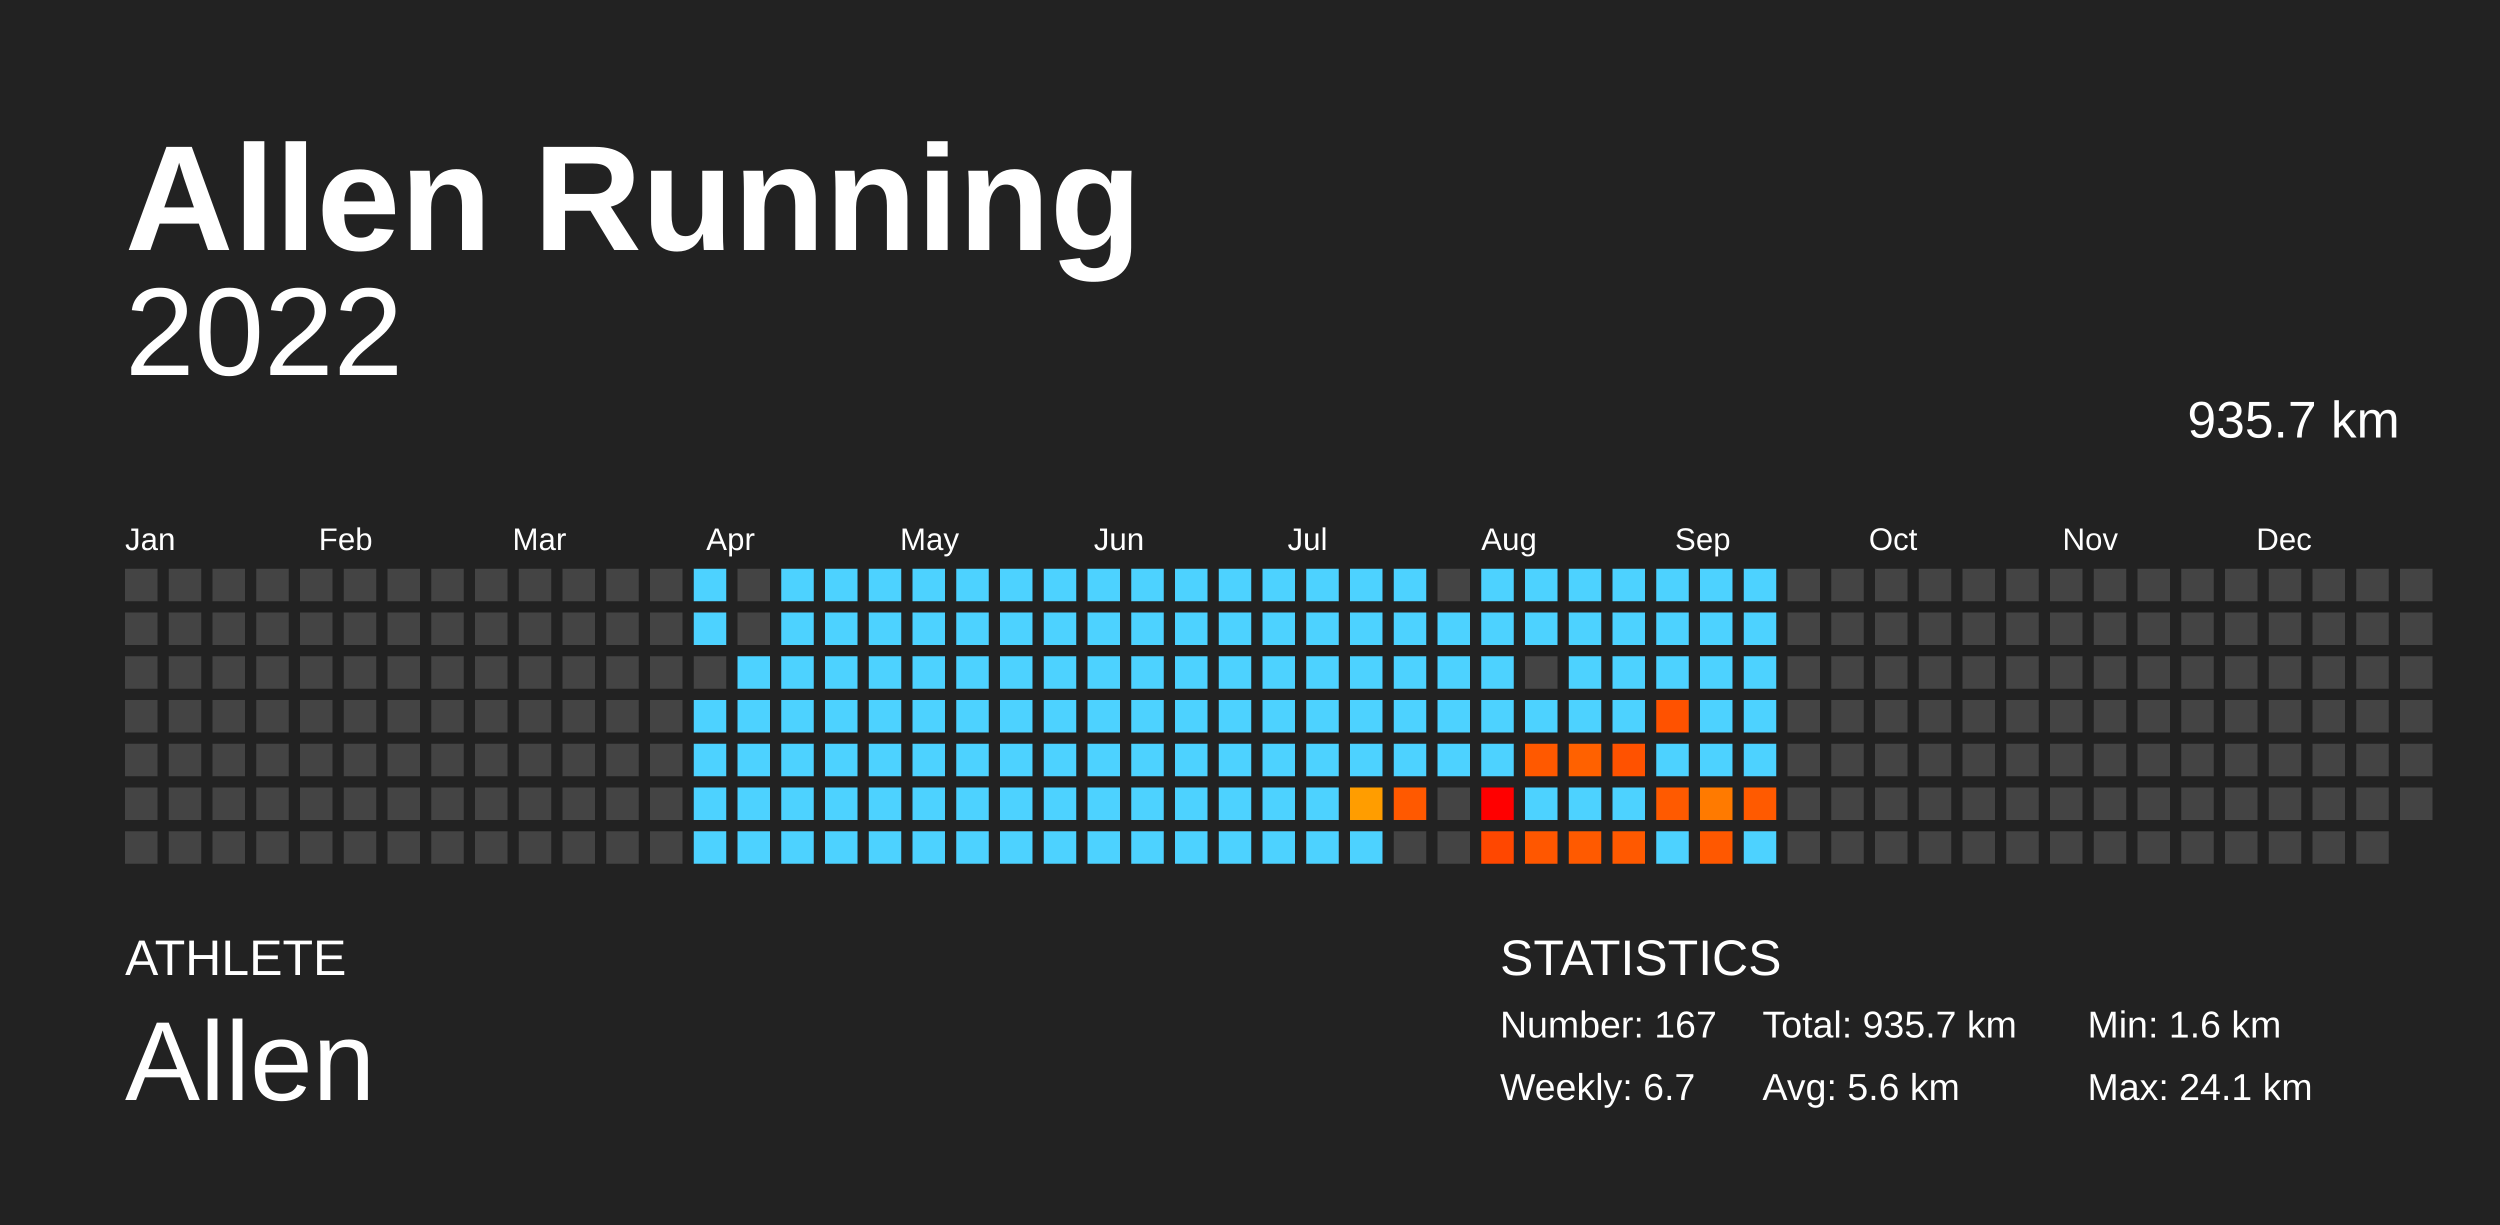
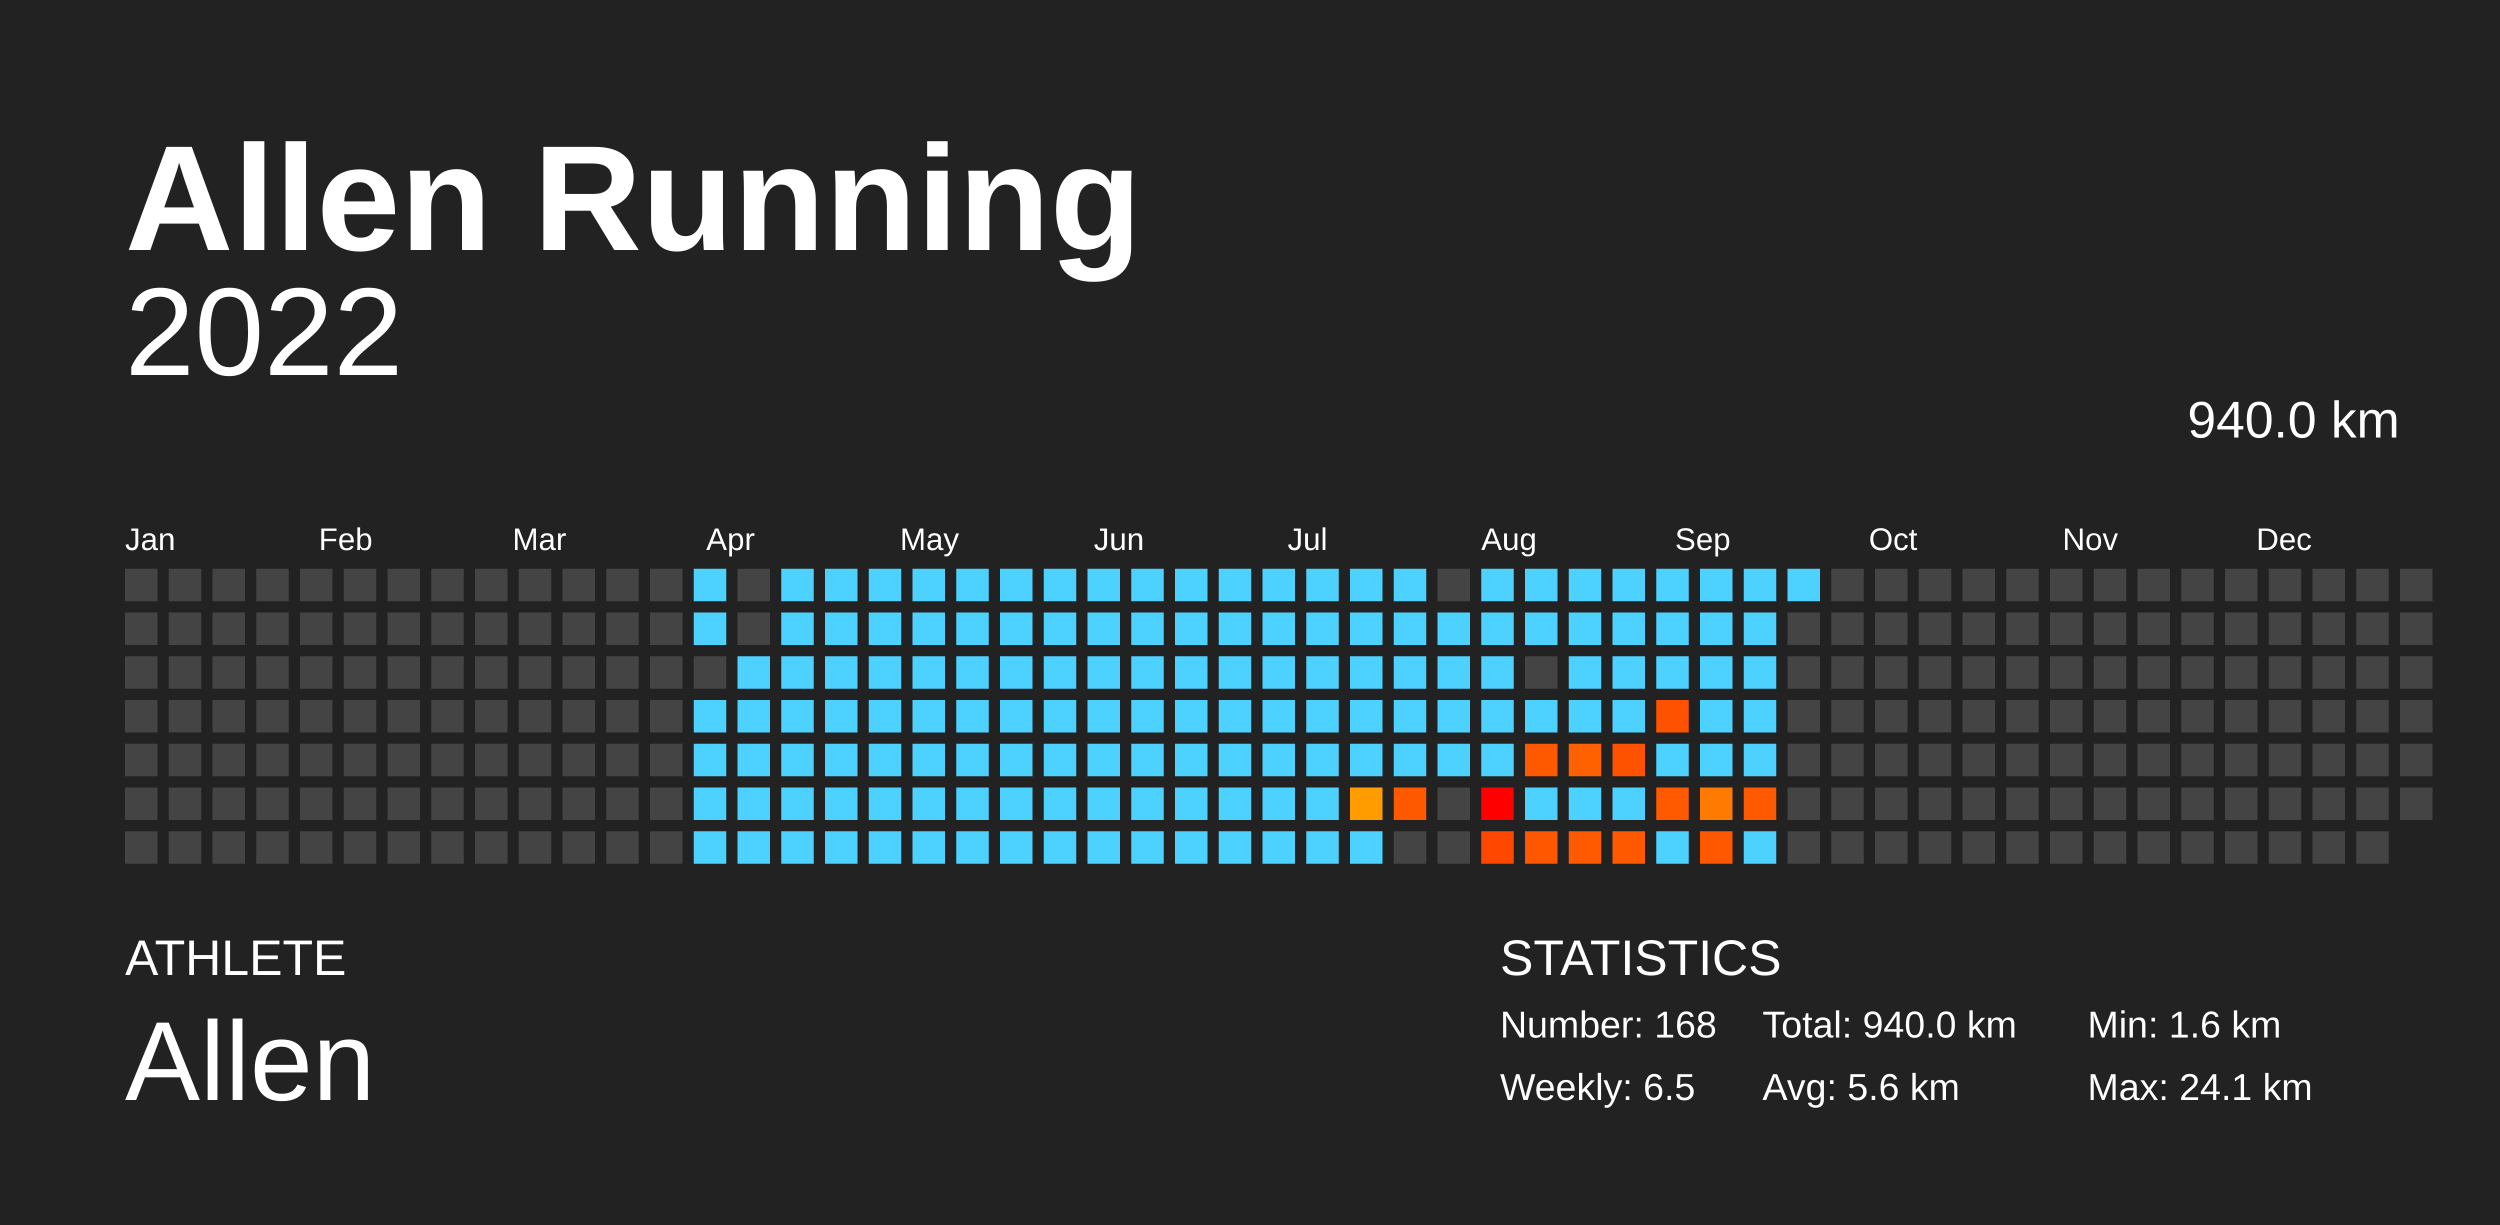
<svg xmlns="http://www.w3.org/2000/svg" baseProfile="full" height="98mm" version="1.1" viewBox="0,0,200,98" width="200mm">
  <defs />
  <rect fill="#222222" height="98" width="200" x="0" y="0" />
  <text fill="#FFFFFF" style="font-size:12px; font-family:Arial; font-weight:bold;" x="10" y="20">Allen Running</text>
  <text fill="#FFFFFF" style="font-size:4px; font-family:Arial" x="10" y="78">ATHLETE</text>
  <text fill="#FFFFFF" style="font-size:9px; font-family:Arial" x="10" y="88">Allen</text>
  <text fill="#FFFFFF" style="font-size:4px; font-family:Arial" x="120" y="78">STATISTICS</text>
-   <text fill="#FFFFFF" style="font-size:3px; font-family:Arial" x="120" y="83">Number: 167</text>
-   <text fill="#FFFFFF" style="font-size:3px; font-family:Arial" x="120" y="88">Weekly: 6.7</text>
-   <text fill="#FFFFFF" style="font-size:3px; font-family:Arial" x="141" y="83">Total: 935.7 km</text>
+   <text fill="#FFFFFF" style="font-size:3px; font-family:Arial" x="120" y="83">Number: 168</text>
+   <text fill="#FFFFFF" style="font-size:3px; font-family:Arial" x="120" y="88">Weekly: 6.5</text>
+   <text fill="#FFFFFF" style="font-size:3px; font-family:Arial" x="141" y="83">Total: 940.0 km</text>
  <text fill="#FFFFFF" style="font-size:3px; font-family:Arial" x="141" y="88">Avg: 5.6 km</text>
  <text fill="#FFFFFF" style="font-size:3px; font-family:Arial" x="167" y="83">Min: 1.6 km</text>
  <text fill="#FFFFFF" style="font-size:3px; font-family:Arial" x="167" y="88">Max: 24.1 km</text>
  <text alignment-baseline="hanging" fill="#FFFFFF" style="font-size:10.0px; font-family:Arial;" x="10" y="30">2022</text>
-   <text alignment-baseline="hanging" fill="#FFFFFF" style="font-size:4.125px; font-family:Arial;" x="175" y="35">935.7 km</text>
+   <text alignment-baseline="hanging" fill="#FFFFFF" style="font-size:4.125px; font-family:Arial;" x="175" y="35">940.0 km</text>
  <text fill="#FFFFFF" style="font-size:2.5px; font-family:Arial" x="10.0" y="44">Jan</text>
  <text fill="#FFFFFF" style="font-size:2.5px; font-family:Arial" x="25.5" y="44">Feb</text>
  <text fill="#FFFFFF" style="font-size:2.5px; font-family:Arial" x="41.0" y="44">Mar</text>
  <text fill="#FFFFFF" style="font-size:2.5px; font-family:Arial" x="56.5" y="44">Apr</text>
  <text fill="#FFFFFF" style="font-size:2.5px; font-family:Arial" x="72.0" y="44">May</text>
  <text fill="#FFFFFF" style="font-size:2.5px; font-family:Arial" x="87.5" y="44">Jun</text>
  <text fill="#FFFFFF" style="font-size:2.5px; font-family:Arial" x="103.0" y="44">Jul</text>
  <text fill="#FFFFFF" style="font-size:2.5px; font-family:Arial" x="118.5" y="44">Aug</text>
  <text fill="#FFFFFF" style="font-size:2.5px; font-family:Arial" x="134.0" y="44">Sep</text>
  <text fill="#FFFFFF" style="font-size:2.5px; font-family:Arial" x="149.5" y="44">Oct</text>
  <text fill="#FFFFFF" style="font-size:2.5px; font-family:Arial" x="165.0" y="44">Nov</text>
  <text fill="#FFFFFF" style="font-size:2.5px; font-family:Arial" x="180.5" y="44">Dec</text>
  <rect fill="#444444" height="2.6" width="2.6" x="10.0" y="45.5" />
  <rect fill="#444444" height="2.6" width="2.6" x="10.0" y="49.0" />
  <rect fill="#444444" height="2.6" width="2.6" x="10.0" y="52.5" />
  <rect fill="#444444" height="2.6" width="2.6" x="10.0" y="56.0" />
  <rect fill="#444444" height="2.6" width="2.6" x="10.0" y="59.5" />
  <rect fill="#444444" height="2.6" width="2.6" x="10.0" y="63.0" />
  <rect fill="#444444" height="2.6" width="2.6" x="10.0" y="66.5" />
  <rect fill="#444444" height="2.6" width="2.6" x="13.5" y="45.5" />
  <rect fill="#444444" height="2.6" width="2.6" x="13.5" y="49.0" />
  <rect fill="#444444" height="2.6" width="2.6" x="13.5" y="52.5" />
  <rect fill="#444444" height="2.6" width="2.6" x="13.5" y="56.0" />
  <rect fill="#444444" height="2.6" width="2.6" x="13.5" y="59.5" />
  <rect fill="#444444" height="2.6" width="2.6" x="13.5" y="63.0" />
  <rect fill="#444444" height="2.6" width="2.6" x="13.5" y="66.5" />
  <rect fill="#444444" height="2.6" width="2.6" x="17.0" y="45.5" />
  <rect fill="#444444" height="2.6" width="2.6" x="17.0" y="49.0" />
  <rect fill="#444444" height="2.6" width="2.6" x="17.0" y="52.5" />
  <rect fill="#444444" height="2.6" width="2.6" x="17.0" y="56.0" />
  <rect fill="#444444" height="2.6" width="2.6" x="17.0" y="59.5" />
  <rect fill="#444444" height="2.6" width="2.6" x="17.0" y="63.0" />
  <rect fill="#444444" height="2.6" width="2.6" x="17.0" y="66.5" />
  <rect fill="#444444" height="2.6" width="2.6" x="20.5" y="45.5" />
  <rect fill="#444444" height="2.6" width="2.6" x="20.5" y="49.0" />
  <rect fill="#444444" height="2.6" width="2.6" x="20.5" y="52.5" />
  <rect fill="#444444" height="2.6" width="2.6" x="20.5" y="56.0" />
  <rect fill="#444444" height="2.6" width="2.6" x="20.5" y="59.5" />
  <rect fill="#444444" height="2.6" width="2.6" x="20.5" y="63.0" />
  <rect fill="#444444" height="2.6" width="2.6" x="20.5" y="66.5" />
  <rect fill="#444444" height="2.6" width="2.6" x="24.0" y="45.5" />
  <rect fill="#444444" height="2.6" width="2.6" x="24.0" y="49.0" />
  <rect fill="#444444" height="2.6" width="2.6" x="24.0" y="52.5" />
  <rect fill="#444444" height="2.6" width="2.6" x="24.0" y="56.0" />
  <rect fill="#444444" height="2.6" width="2.6" x="24.0" y="59.5" />
  <rect fill="#444444" height="2.6" width="2.6" x="24.0" y="63.0" />
  <rect fill="#444444" height="2.6" width="2.6" x="24.0" y="66.5" />
  <rect fill="#444444" height="2.6" width="2.6" x="27.5" y="45.5" />
  <rect fill="#444444" height="2.6" width="2.6" x="27.5" y="49.0" />
  <rect fill="#444444" height="2.6" width="2.6" x="27.5" y="52.5" />
  <rect fill="#444444" height="2.6" width="2.6" x="27.5" y="56.0" />
  <rect fill="#444444" height="2.6" width="2.6" x="27.5" y="59.5" />
  <rect fill="#444444" height="2.6" width="2.6" x="27.5" y="63.0" />
  <rect fill="#444444" height="2.6" width="2.6" x="27.5" y="66.5" />
  <rect fill="#444444" height="2.6" width="2.6" x="31.0" y="45.5" />
  <rect fill="#444444" height="2.6" width="2.6" x="31.0" y="49.0" />
  <rect fill="#444444" height="2.6" width="2.6" x="31.0" y="52.5" />
  <rect fill="#444444" height="2.6" width="2.6" x="31.0" y="56.0" />
  <rect fill="#444444" height="2.6" width="2.6" x="31.0" y="59.5" />
  <rect fill="#444444" height="2.6" width="2.6" x="31.0" y="63.0" />
  <rect fill="#444444" height="2.6" width="2.6" x="31.0" y="66.5" />
  <rect fill="#444444" height="2.6" width="2.6" x="34.5" y="45.5" />
  <rect fill="#444444" height="2.6" width="2.6" x="34.5" y="49.0" />
  <rect fill="#444444" height="2.6" width="2.6" x="34.5" y="52.5" />
  <rect fill="#444444" height="2.6" width="2.6" x="34.5" y="56.0" />
  <rect fill="#444444" height="2.6" width="2.6" x="34.5" y="59.5" />
  <rect fill="#444444" height="2.6" width="2.6" x="34.5" y="63.0" />
  <rect fill="#444444" height="2.6" width="2.6" x="34.5" y="66.5" />
  <rect fill="#444444" height="2.6" width="2.6" x="38.0" y="45.5" />
  <rect fill="#444444" height="2.6" width="2.6" x="38.0" y="49.0" />
  <rect fill="#444444" height="2.6" width="2.6" x="38.0" y="52.5" />
  <rect fill="#444444" height="2.6" width="2.6" x="38.0" y="56.0" />
  <rect fill="#444444" height="2.6" width="2.6" x="38.0" y="59.5" />
  <rect fill="#444444" height="2.6" width="2.6" x="38.0" y="63.0" />
  <rect fill="#444444" height="2.6" width="2.6" x="38.0" y="66.5" />
  <rect fill="#444444" height="2.6" width="2.6" x="41.5" y="45.5" />
  <rect fill="#444444" height="2.6" width="2.6" x="41.5" y="49.0" />
  <rect fill="#444444" height="2.6" width="2.6" x="41.5" y="52.5" />
  <rect fill="#444444" height="2.6" width="2.6" x="41.5" y="56.0" />
  <rect fill="#444444" height="2.6" width="2.6" x="41.5" y="59.5" />
  <rect fill="#444444" height="2.6" width="2.6" x="41.5" y="63.0" />
  <rect fill="#444444" height="2.6" width="2.6" x="41.5" y="66.5" />
  <rect fill="#444444" height="2.6" width="2.6" x="45.0" y="45.5" />
  <rect fill="#444444" height="2.6" width="2.6" x="45.0" y="49.0" />
  <rect fill="#444444" height="2.6" width="2.6" x="45.0" y="52.5" />
  <rect fill="#444444" height="2.6" width="2.6" x="45.0" y="56.0" />
  <rect fill="#444444" height="2.6" width="2.6" x="45.0" y="59.5" />
  <rect fill="#444444" height="2.6" width="2.6" x="45.0" y="63.0" />
  <rect fill="#444444" height="2.6" width="2.6" x="45.0" y="66.5" />
  <rect fill="#444444" height="2.6" width="2.6" x="48.5" y="45.5" />
  <rect fill="#444444" height="2.6" width="2.6" x="48.5" y="49.0" />
  <rect fill="#444444" height="2.6" width="2.6" x="48.5" y="52.5" />
  <rect fill="#444444" height="2.6" width="2.6" x="48.5" y="56.0" />
  <rect fill="#444444" height="2.6" width="2.6" x="48.5" y="59.5" />
  <rect fill="#444444" height="2.6" width="2.6" x="48.5" y="63.0" />
  <rect fill="#444444" height="2.6" width="2.6" x="48.5" y="66.5" />
  <rect fill="#444444" height="2.6" width="2.6" x="52.0" y="45.5" />
  <rect fill="#444444" height="2.6" width="2.6" x="52.0" y="49.0" />
  <rect fill="#444444" height="2.6" width="2.6" x="52.0" y="52.5" />
  <rect fill="#444444" height="2.6" width="2.6" x="52.0" y="56.0" />
  <rect fill="#444444" height="2.6" width="2.6" x="52.0" y="59.5" />
  <rect fill="#444444" height="2.6" width="2.6" x="52.0" y="63.0" />
  <rect fill="#444444" height="2.6" width="2.6" x="52.0" y="66.5" />
  <rect fill="#4dd2ff" height="2.6" width="2.6" x="55.5" y="45.5" />
  <rect fill="#4dd2ff" height="2.6" width="2.6" x="55.5" y="49.0" />
  <rect fill="#444444" height="2.6" width="2.6" x="55.5" y="52.5" />
  <rect fill="#4dd2ff" height="2.6" width="2.6" x="55.5" y="56.0" />
  <rect fill="#4dd2ff" height="2.6" width="2.6" x="55.5" y="59.5" />
  <rect fill="#4dd2ff" height="2.6" width="2.6" x="55.5" y="63.0" />
  <rect fill="#4dd2ff" height="2.6" width="2.6" x="55.5" y="66.5" />
  <rect fill="#444444" height="2.6" width="2.6" x="59.0" y="45.5" />
  <rect fill="#444444" height="2.6" width="2.6" x="59.0" y="49.0" />
  <rect fill="#4dd2ff" height="2.6" width="2.6" x="59.0" y="52.5" />
  <rect fill="#4dd2ff" height="2.6" width="2.6" x="59.0" y="56.0" />
  <rect fill="#4dd2ff" height="2.6" width="2.6" x="59.0" y="59.5" />
  <rect fill="#4dd2ff" height="2.6" width="2.6" x="59.0" y="63.0" />
  <rect fill="#4dd2ff" height="2.6" width="2.6" x="59.0" y="66.5" />
  <rect fill="#4dd2ff" height="2.6" width="2.6" x="62.5" y="45.5" />
  <rect fill="#4dd2ff" height="2.6" width="2.6" x="62.5" y="49.0" />
  <rect fill="#4dd2ff" height="2.6" width="2.6" x="62.5" y="52.5" />
  <rect fill="#4dd2ff" height="2.6" width="2.6" x="62.5" y="56.0" />
  <rect fill="#4dd2ff" height="2.6" width="2.6" x="62.5" y="59.5" />
  <rect fill="#4dd2ff" height="2.6" width="2.6" x="62.5" y="63.0" />
  <rect fill="#4dd2ff" height="2.6" width="2.6" x="62.5" y="66.5" />
  <rect fill="#4dd2ff" height="2.6" width="2.6" x="66.0" y="45.5" />
  <rect fill="#4dd2ff" height="2.6" width="2.6" x="66.0" y="49.0" />
  <rect fill="#4dd2ff" height="2.6" width="2.6" x="66.0" y="52.5" />
  <rect fill="#4dd2ff" height="2.6" width="2.6" x="66.0" y="56.0" />
  <rect fill="#4dd2ff" height="2.6" width="2.6" x="66.0" y="59.5" />
  <rect fill="#4dd2ff" height="2.6" width="2.6" x="66.0" y="63.0" />
  <rect fill="#4dd2ff" height="2.6" width="2.6" x="66.0" y="66.5" />
  <rect fill="#4dd2ff" height="2.6" width="2.6" x="69.5" y="45.5" />
  <rect fill="#4dd2ff" height="2.6" width="2.6" x="69.5" y="49.0" />
  <rect fill="#4dd2ff" height="2.6" width="2.6" x="69.5" y="52.5" />
  <rect fill="#4dd2ff" height="2.6" width="2.6" x="69.5" y="56.0" />
  <rect fill="#4dd2ff" height="2.6" width="2.6" x="69.5" y="59.5" />
  <rect fill="#4dd2ff" height="2.6" width="2.6" x="69.5" y="63.0" />
  <rect fill="#4dd2ff" height="2.6" width="2.6" x="69.5" y="66.5" />
  <rect fill="#4dd2ff" height="2.6" width="2.6" x="73.0" y="45.5" />
  <rect fill="#4dd2ff" height="2.6" width="2.6" x="73.0" y="49.0" />
  <rect fill="#4dd2ff" height="2.6" width="2.6" x="73.0" y="52.5" />
  <rect fill="#4dd2ff" height="2.6" width="2.6" x="73.0" y="56.0" />
  <rect fill="#4dd2ff" height="2.6" width="2.6" x="73.0" y="59.5" />
  <rect fill="#4dd2ff" height="2.6" width="2.6" x="73.0" y="63.0" />
  <rect fill="#4dd2ff" height="2.6" width="2.6" x="73.0" y="66.5" />
  <rect fill="#4dd2ff" height="2.6" width="2.6" x="76.5" y="45.5" />
  <rect fill="#4dd2ff" height="2.6" width="2.6" x="76.5" y="49.0" />
  <rect fill="#4dd2ff" height="2.6" width="2.6" x="76.5" y="52.5" />
  <rect fill="#4dd2ff" height="2.6" width="2.6" x="76.5" y="56.0" />
  <rect fill="#4dd2ff" height="2.6" width="2.6" x="76.5" y="59.5" />
  <rect fill="#4dd2ff" height="2.6" width="2.6" x="76.5" y="63.0" />
  <rect fill="#4dd2ff" height="2.6" width="2.6" x="76.5" y="66.5" />
  <rect fill="#4dd2ff" height="2.6" width="2.6" x="80.0" y="45.5" />
  <rect fill="#4dd2ff" height="2.6" width="2.6" x="80.0" y="49.0" />
  <rect fill="#4dd2ff" height="2.6" width="2.6" x="80.0" y="52.5" />
  <rect fill="#4dd2ff" height="2.6" width="2.6" x="80.0" y="56.0" />
  <rect fill="#4dd2ff" height="2.6" width="2.6" x="80.0" y="59.5" />
  <rect fill="#4dd2ff" height="2.6" width="2.6" x="80.0" y="63.0" />
  <rect fill="#4dd2ff" height="2.6" width="2.6" x="80.0" y="66.5" />
  <rect fill="#4dd2ff" height="2.6" width="2.6" x="83.5" y="45.5" />
  <rect fill="#4dd2ff" height="2.6" width="2.6" x="83.5" y="49.0" />
  <rect fill="#4dd2ff" height="2.6" width="2.6" x="83.5" y="52.5" />
  <rect fill="#4dd2ff" height="2.6" width="2.6" x="83.5" y="56.0" />
  <rect fill="#4dd2ff" height="2.6" width="2.6" x="83.5" y="59.5" />
  <rect fill="#4dd2ff" height="2.6" width="2.6" x="83.5" y="63.0" />
  <rect fill="#4dd2ff" height="2.6" width="2.6" x="83.5" y="66.5" />
  <rect fill="#4dd2ff" height="2.6" width="2.6" x="87.0" y="45.5" />
  <rect fill="#4dd2ff" height="2.6" width="2.6" x="87.0" y="49.0" />
  <rect fill="#4dd2ff" height="2.6" width="2.6" x="87.0" y="52.5" />
  <rect fill="#4dd2ff" height="2.6" width="2.6" x="87.0" y="56.0" />
  <rect fill="#4dd2ff" height="2.6" width="2.6" x="87.0" y="59.5" />
  <rect fill="#4dd2ff" height="2.6" width="2.6" x="87.0" y="63.0" />
  <rect fill="#4dd2ff" height="2.6" width="2.6" x="87.0" y="66.5" />
  <rect fill="#4dd2ff" height="2.6" width="2.6" x="90.5" y="45.5" />
  <rect fill="#4dd2ff" height="2.6" width="2.6" x="90.5" y="49.0" />
  <rect fill="#4dd2ff" height="2.6" width="2.6" x="90.5" y="52.5" />
  <rect fill="#4dd2ff" height="2.6" width="2.6" x="90.5" y="56.0" />
  <rect fill="#4dd2ff" height="2.6" width="2.6" x="90.5" y="59.5" />
  <rect fill="#4dd2ff" height="2.6" width="2.6" x="90.5" y="63.0" />
  <rect fill="#4dd2ff" height="2.6" width="2.6" x="90.5" y="66.5" />
  <rect fill="#4dd2ff" height="2.6" width="2.6" x="94.0" y="45.5" />
  <rect fill="#4dd2ff" height="2.6" width="2.6" x="94.0" y="49.0" />
  <rect fill="#4dd2ff" height="2.6" width="2.6" x="94.0" y="52.5" />
  <rect fill="#4dd2ff" height="2.6" width="2.6" x="94.0" y="56.0" />
  <rect fill="#4dd2ff" height="2.6" width="2.6" x="94.0" y="59.5" />
  <rect fill="#4dd2ff" height="2.6" width="2.6" x="94.0" y="63.0" />
  <rect fill="#4dd2ff" height="2.6" width="2.6" x="94.0" y="66.5" />
  <rect fill="#4dd2ff" height="2.6" width="2.6" x="97.5" y="45.5" />
  <rect fill="#4dd2ff" height="2.6" width="2.6" x="97.5" y="49.0" />
  <rect fill="#4dd2ff" height="2.6" width="2.6" x="97.5" y="52.5" />
  <rect fill="#4dd2ff" height="2.6" width="2.6" x="97.5" y="56.0" />
  <rect fill="#4dd2ff" height="2.6" width="2.6" x="97.5" y="59.5" />
  <rect fill="#4dd2ff" height="2.6" width="2.6" x="97.5" y="63.0" />
  <rect fill="#4dd2ff" height="2.6" width="2.6" x="97.5" y="66.5" />
  <rect fill="#4dd2ff" height="2.6" width="2.6" x="101.0" y="45.5" />
  <rect fill="#4dd2ff" height="2.6" width="2.6" x="101.0" y="49.0" />
  <rect fill="#4dd2ff" height="2.6" width="2.6" x="101.0" y="52.5" />
  <rect fill="#4dd2ff" height="2.6" width="2.6" x="101.0" y="56.0" />
  <rect fill="#4dd2ff" height="2.6" width="2.6" x="101.0" y="59.5" />
  <rect fill="#4dd2ff" height="2.6" width="2.6" x="101.0" y="63.0" />
  <rect fill="#4dd2ff" height="2.6" width="2.6" x="101.0" y="66.5" />
  <rect fill="#4dd2ff" height="2.6" width="2.6" x="104.5" y="45.5" />
  <rect fill="#4dd2ff" height="2.6" width="2.6" x="104.5" y="49.0" />
  <rect fill="#4dd2ff" height="2.6" width="2.6" x="104.5" y="52.5" />
  <rect fill="#4dd2ff" height="2.6" width="2.6" x="104.5" y="56.0" />
  <rect fill="#4dd2ff" height="2.6" width="2.6" x="104.5" y="59.5" />
  <rect fill="#4dd2ff" height="2.6" width="2.6" x="104.5" y="63.0" />
  <rect fill="#4dd2ff" height="2.6" width="2.6" x="104.5" y="66.5" />
  <rect fill="#4dd2ff" height="2.6" width="2.6" x="108.0" y="45.5" />
  <rect fill="#4dd2ff" height="2.6" width="2.6" x="108.0" y="49.0" />
  <rect fill="#4dd2ff" height="2.6" width="2.6" x="108.0" y="52.5" />
  <rect fill="#4dd2ff" height="2.6" width="2.6" x="108.0" y="56.0" />
  <rect fill="#4dd2ff" height="2.6" width="2.6" x="108.0" y="59.5" />
  <rect fill="#ff9d00" height="2.6" width="2.6" x="108.0" y="63.0" />
  <rect fill="#4dd2ff" height="2.6" width="2.6" x="108.0" y="66.5" />
  <rect fill="#4dd2ff" height="2.6" width="2.6" x="111.5" y="45.5" />
  <rect fill="#4dd2ff" height="2.6" width="2.6" x="111.5" y="49.0" />
  <rect fill="#4dd2ff" height="2.6" width="2.6" x="111.5" y="52.5" />
  <rect fill="#4dd2ff" height="2.6" width="2.6" x="111.5" y="56.0" />
  <rect fill="#4dd2ff" height="2.6" width="2.6" x="111.5" y="59.5" />
  <rect fill="#ff5900" height="2.6" width="2.6" x="111.5" y="63.0" />
  <rect fill="#444444" height="2.6" width="2.6" x="111.5" y="66.5" />
  <rect fill="#444444" height="2.6" width="2.6" x="115.0" y="45.5" />
  <rect fill="#4dd2ff" height="2.6" width="2.6" x="115.0" y="49.0" />
  <rect fill="#4dd2ff" height="2.6" width="2.6" x="115.0" y="52.5" />
  <rect fill="#4dd2ff" height="2.6" width="2.6" x="115.0" y="56.0" />
  <rect fill="#4dd2ff" height="2.6" width="2.6" x="115.0" y="59.5" />
  <rect fill="#444444" height="2.6" width="2.6" x="115.0" y="63.0" />
  <rect fill="#444444" height="2.6" width="2.6" x="115.0" y="66.5" />
  <rect fill="#4dd2ff" height="2.6" width="2.6" x="118.5" y="45.5" />
  <rect fill="#4dd2ff" height="2.6" width="2.6" x="118.5" y="49.0" />
  <rect fill="#4dd2ff" height="2.6" width="2.6" x="118.5" y="52.5" />
  <rect fill="#4dd2ff" height="2.6" width="2.6" x="118.5" y="56.0" />
  <rect fill="#4dd2ff" height="2.6" width="2.6" x="118.5" y="59.5" />
  <rect fill="red" height="2.6" width="2.6" x="118.5" y="63.0" />
  <rect fill="#ff4700" height="2.6" width="2.6" x="118.5" y="66.5" />
  <rect fill="#4dd2ff" height="2.6" width="2.6" x="122.0" y="45.5" />
  <rect fill="#4dd2ff" height="2.6" width="2.6" x="122.0" y="49.0" />
  <rect fill="#444444" height="2.6" width="2.6" x="122.0" y="52.5" />
  <rect fill="#4dd2ff" height="2.6" width="2.6" x="122.0" y="56.0" />
  <rect fill="#ff5900" height="2.6" width="2.6" x="122.0" y="59.5" />
  <rect fill="#4dd2ff" height="2.6" width="2.6" x="122.0" y="63.0" />
  <rect fill="#ff5700" height="2.6" width="2.6" x="122.0" y="66.5" />
  <rect fill="#4dd2ff" height="2.6" width="2.6" x="125.5" y="45.5" />
  <rect fill="#4dd2ff" height="2.6" width="2.6" x="125.5" y="49.0" />
  <rect fill="#4dd2ff" height="2.6" width="2.6" x="125.5" y="52.5" />
  <rect fill="#4dd2ff" height="2.6" width="2.6" x="125.5" y="56.0" />
  <rect fill="#ff6100" height="2.6" width="2.6" x="125.5" y="59.5" />
  <rect fill="#4dd2ff" height="2.6" width="2.6" x="125.5" y="63.0" />
  <rect fill="#ff5a00" height="2.6" width="2.6" x="125.5" y="66.5" />
  <rect fill="#4dd2ff" height="2.6" width="2.6" x="129.0" y="45.5" />
  <rect fill="#4dd2ff" height="2.6" width="2.6" x="129.0" y="49.0" />
  <rect fill="#4dd2ff" height="2.6" width="2.6" x="129.0" y="52.5" />
  <rect fill="#4dd2ff" height="2.6" width="2.6" x="129.0" y="56.0" />
  <rect fill="#ff5200" height="2.6" width="2.6" x="129.0" y="59.5" />
  <rect fill="#4dd2ff" height="2.6" width="2.6" x="129.0" y="63.0" />
  <rect fill="#ff5900" height="2.6" width="2.6" x="129.0" y="66.5" />
  <rect fill="#4dd2ff" height="2.6" width="2.6" x="132.5" y="45.5" />
  <rect fill="#4dd2ff" height="2.6" width="2.6" x="132.5" y="49.0" />
  <rect fill="#4dd2ff" height="2.6" width="2.6" x="132.5" y="52.5" />
  <rect fill="#ff5200" height="2.6" width="2.6" x="132.5" y="56.0" />
  <rect fill="#4dd2ff" height="2.6" width="2.6" x="132.5" y="59.5" />
  <rect fill="#ff5a00" height="2.6" width="2.6" x="132.5" y="63.0" />
  <rect fill="#4dd2ff" height="2.6" width="2.6" x="132.5" y="66.5" />
  <rect fill="#4dd2ff" height="2.6" width="2.6" x="136.0" y="45.5" />
  <rect fill="#4dd2ff" height="2.6" width="2.6" x="136.0" y="49.0" />
  <rect fill="#4dd2ff" height="2.6" width="2.6" x="136.0" y="52.5" />
  <rect fill="#4dd2ff" height="2.6" width="2.6" x="136.0" y="56.0" />
  <rect fill="#4dd2ff" height="2.6" width="2.6" x="136.0" y="59.5" />
  <rect fill="#ff7a00" height="2.6" width="2.6" x="136.0" y="63.0" />
  <rect fill="#ff5800" height="2.6" width="2.6" x="136.0" y="66.5" />
  <rect fill="#4dd2ff" height="2.6" width="2.6" x="139.5" y="45.5" />
  <rect fill="#4dd2ff" height="2.6" width="2.6" x="139.5" y="49.0" />
  <rect fill="#4dd2ff" height="2.6" width="2.6" x="139.5" y="52.5" />
  <rect fill="#4dd2ff" height="2.6" width="2.6" x="139.5" y="56.0" />
  <rect fill="#4dd2ff" height="2.6" width="2.6" x="139.5" y="59.5" />
  <rect fill="#ff5a00" height="2.6" width="2.6" x="139.5" y="63.0" />
  <rect fill="#4dd2ff" height="2.6" width="2.6" x="139.5" y="66.5" />
-   <rect fill="#444444" height="2.6" width="2.6" x="143.0" y="45.5" />
+   <rect fill="#4dd2ff" height="2.6" width="2.6" x="143.0" y="45.5" />
  <rect fill="#444444" height="2.6" width="2.6" x="143.0" y="49.0" />
  <rect fill="#444444" height="2.6" width="2.6" x="143.0" y="52.5" />
  <rect fill="#444444" height="2.6" width="2.6" x="143.0" y="56.0" />
  <rect fill="#444444" height="2.6" width="2.6" x="143.0" y="59.5" />
  <rect fill="#444444" height="2.6" width="2.6" x="143.0" y="63.0" />
  <rect fill="#444444" height="2.6" width="2.6" x="143.0" y="66.5" />
  <rect fill="#444444" height="2.6" width="2.6" x="146.5" y="45.5" />
  <rect fill="#444444" height="2.6" width="2.6" x="146.5" y="49.0" />
  <rect fill="#444444" height="2.6" width="2.6" x="146.5" y="52.5" />
  <rect fill="#444444" height="2.6" width="2.6" x="146.5" y="56.0" />
  <rect fill="#444444" height="2.6" width="2.6" x="146.5" y="59.5" />
  <rect fill="#444444" height="2.6" width="2.6" x="146.5" y="63.0" />
  <rect fill="#444444" height="2.6" width="2.6" x="146.5" y="66.5" />
  <rect fill="#444444" height="2.6" width="2.6" x="150.0" y="45.5" />
  <rect fill="#444444" height="2.6" width="2.6" x="150.0" y="49.0" />
  <rect fill="#444444" height="2.6" width="2.6" x="150.0" y="52.5" />
  <rect fill="#444444" height="2.6" width="2.6" x="150.0" y="56.0" />
  <rect fill="#444444" height="2.6" width="2.6" x="150.0" y="59.5" />
  <rect fill="#444444" height="2.6" width="2.6" x="150.0" y="63.0" />
  <rect fill="#444444" height="2.6" width="2.6" x="150.0" y="66.5" />
  <rect fill="#444444" height="2.6" width="2.6" x="153.5" y="45.5" />
  <rect fill="#444444" height="2.6" width="2.6" x="153.5" y="49.0" />
  <rect fill="#444444" height="2.6" width="2.6" x="153.5" y="52.5" />
  <rect fill="#444444" height="2.6" width="2.6" x="153.5" y="56.0" />
  <rect fill="#444444" height="2.6" width="2.6" x="153.5" y="59.5" />
  <rect fill="#444444" height="2.6" width="2.6" x="153.5" y="63.0" />
  <rect fill="#444444" height="2.6" width="2.6" x="153.5" y="66.5" />
  <rect fill="#444444" height="2.6" width="2.6" x="157.0" y="45.5" />
  <rect fill="#444444" height="2.6" width="2.6" x="157.0" y="49.0" />
  <rect fill="#444444" height="2.6" width="2.6" x="157.0" y="52.5" />
  <rect fill="#444444" height="2.6" width="2.6" x="157.0" y="56.0" />
  <rect fill="#444444" height="2.6" width="2.6" x="157.0" y="59.5" />
  <rect fill="#444444" height="2.6" width="2.6" x="157.0" y="63.0" />
  <rect fill="#444444" height="2.6" width="2.6" x="157.0" y="66.5" />
  <rect fill="#444444" height="2.6" width="2.6" x="160.5" y="45.5" />
  <rect fill="#444444" height="2.6" width="2.6" x="160.5" y="49.0" />
  <rect fill="#444444" height="2.6" width="2.6" x="160.5" y="52.5" />
  <rect fill="#444444" height="2.6" width="2.6" x="160.5" y="56.0" />
  <rect fill="#444444" height="2.6" width="2.6" x="160.5" y="59.5" />
  <rect fill="#444444" height="2.6" width="2.6" x="160.5" y="63.0" />
  <rect fill="#444444" height="2.6" width="2.6" x="160.5" y="66.5" />
  <rect fill="#444444" height="2.6" width="2.6" x="164.0" y="45.5" />
  <rect fill="#444444" height="2.6" width="2.6" x="164.0" y="49.0" />
  <rect fill="#444444" height="2.6" width="2.6" x="164.0" y="52.5" />
  <rect fill="#444444" height="2.6" width="2.6" x="164.0" y="56.0" />
  <rect fill="#444444" height="2.6" width="2.6" x="164.0" y="59.5" />
  <rect fill="#444444" height="2.6" width="2.6" x="164.0" y="63.0" />
  <rect fill="#444444" height="2.6" width="2.6" x="164.0" y="66.5" />
  <rect fill="#444444" height="2.6" width="2.6" x="167.5" y="45.5" />
  <rect fill="#444444" height="2.6" width="2.6" x="167.5" y="49.0" />
  <rect fill="#444444" height="2.6" width="2.6" x="167.5" y="52.5" />
  <rect fill="#444444" height="2.6" width="2.6" x="167.5" y="56.0" />
  <rect fill="#444444" height="2.6" width="2.6" x="167.5" y="59.5" />
  <rect fill="#444444" height="2.6" width="2.6" x="167.5" y="63.0" />
  <rect fill="#444444" height="2.6" width="2.6" x="167.5" y="66.5" />
  <rect fill="#444444" height="2.6" width="2.6" x="171.0" y="45.5" />
  <rect fill="#444444" height="2.6" width="2.6" x="171.0" y="49.0" />
  <rect fill="#444444" height="2.6" width="2.6" x="171.0" y="52.5" />
  <rect fill="#444444" height="2.6" width="2.6" x="171.0" y="56.0" />
  <rect fill="#444444" height="2.6" width="2.6" x="171.0" y="59.5" />
  <rect fill="#444444" height="2.6" width="2.6" x="171.0" y="63.0" />
  <rect fill="#444444" height="2.6" width="2.6" x="171.0" y="66.5" />
  <rect fill="#444444" height="2.6" width="2.6" x="174.5" y="45.5" />
  <rect fill="#444444" height="2.6" width="2.6" x="174.5" y="49.0" />
  <rect fill="#444444" height="2.6" width="2.6" x="174.5" y="52.5" />
  <rect fill="#444444" height="2.6" width="2.6" x="174.5" y="56.0" />
  <rect fill="#444444" height="2.6" width="2.6" x="174.5" y="59.5" />
  <rect fill="#444444" height="2.6" width="2.6" x="174.5" y="63.0" />
  <rect fill="#444444" height="2.6" width="2.6" x="174.5" y="66.5" />
  <rect fill="#444444" height="2.6" width="2.6" x="178.0" y="45.5" />
  <rect fill="#444444" height="2.6" width="2.6" x="178.0" y="49.0" />
  <rect fill="#444444" height="2.6" width="2.6" x="178.0" y="52.5" />
  <rect fill="#444444" height="2.6" width="2.6" x="178.0" y="56.0" />
  <rect fill="#444444" height="2.6" width="2.6" x="178.0" y="59.5" />
  <rect fill="#444444" height="2.6" width="2.6" x="178.0" y="63.0" />
  <rect fill="#444444" height="2.6" width="2.6" x="178.0" y="66.5" />
  <rect fill="#444444" height="2.6" width="2.6" x="181.5" y="45.5" />
  <rect fill="#444444" height="2.6" width="2.6" x="181.5" y="49.0" />
  <rect fill="#444444" height="2.6" width="2.6" x="181.5" y="52.5" />
  <rect fill="#444444" height="2.6" width="2.6" x="181.5" y="56.0" />
  <rect fill="#444444" height="2.6" width="2.6" x="181.5" y="59.5" />
  <rect fill="#444444" height="2.6" width="2.6" x="181.5" y="63.0" />
  <rect fill="#444444" height="2.6" width="2.6" x="181.5" y="66.5" />
  <rect fill="#444444" height="2.6" width="2.6" x="185.0" y="45.5" />
  <rect fill="#444444" height="2.6" width="2.6" x="185.0" y="49.0" />
  <rect fill="#444444" height="2.6" width="2.6" x="185.0" y="52.5" />
  <rect fill="#444444" height="2.6" width="2.6" x="185.0" y="56.0" />
  <rect fill="#444444" height="2.6" width="2.6" x="185.0" y="59.5" />
  <rect fill="#444444" height="2.6" width="2.6" x="185.0" y="63.0" />
  <rect fill="#444444" height="2.6" width="2.6" x="185.0" y="66.5" />
  <rect fill="#444444" height="2.6" width="2.6" x="188.5" y="45.5" />
  <rect fill="#444444" height="2.6" width="2.6" x="188.5" y="49.0" />
  <rect fill="#444444" height="2.6" width="2.6" x="188.5" y="52.5" />
  <rect fill="#444444" height="2.6" width="2.6" x="188.5" y="56.0" />
  <rect fill="#444444" height="2.6" width="2.6" x="188.5" y="59.5" />
  <rect fill="#444444" height="2.6" width="2.6" x="188.5" y="63.0" />
  <rect fill="#444444" height="2.6" width="2.6" x="188.5" y="66.5" />
  <rect fill="#444444" height="2.6" width="2.6" x="192.0" y="45.5" />
  <rect fill="#444444" height="2.6" width="2.6" x="192.0" y="49.0" />
  <rect fill="#444444" height="2.6" width="2.6" x="192.0" y="52.5" />
  <rect fill="#444444" height="2.6" width="2.6" x="192.0" y="56.0" />
  <rect fill="#444444" height="2.6" width="2.6" x="192.0" y="59.5" />
  <rect fill="#444444" height="2.6" width="2.6" x="192.0" y="63.0" />
</svg>
